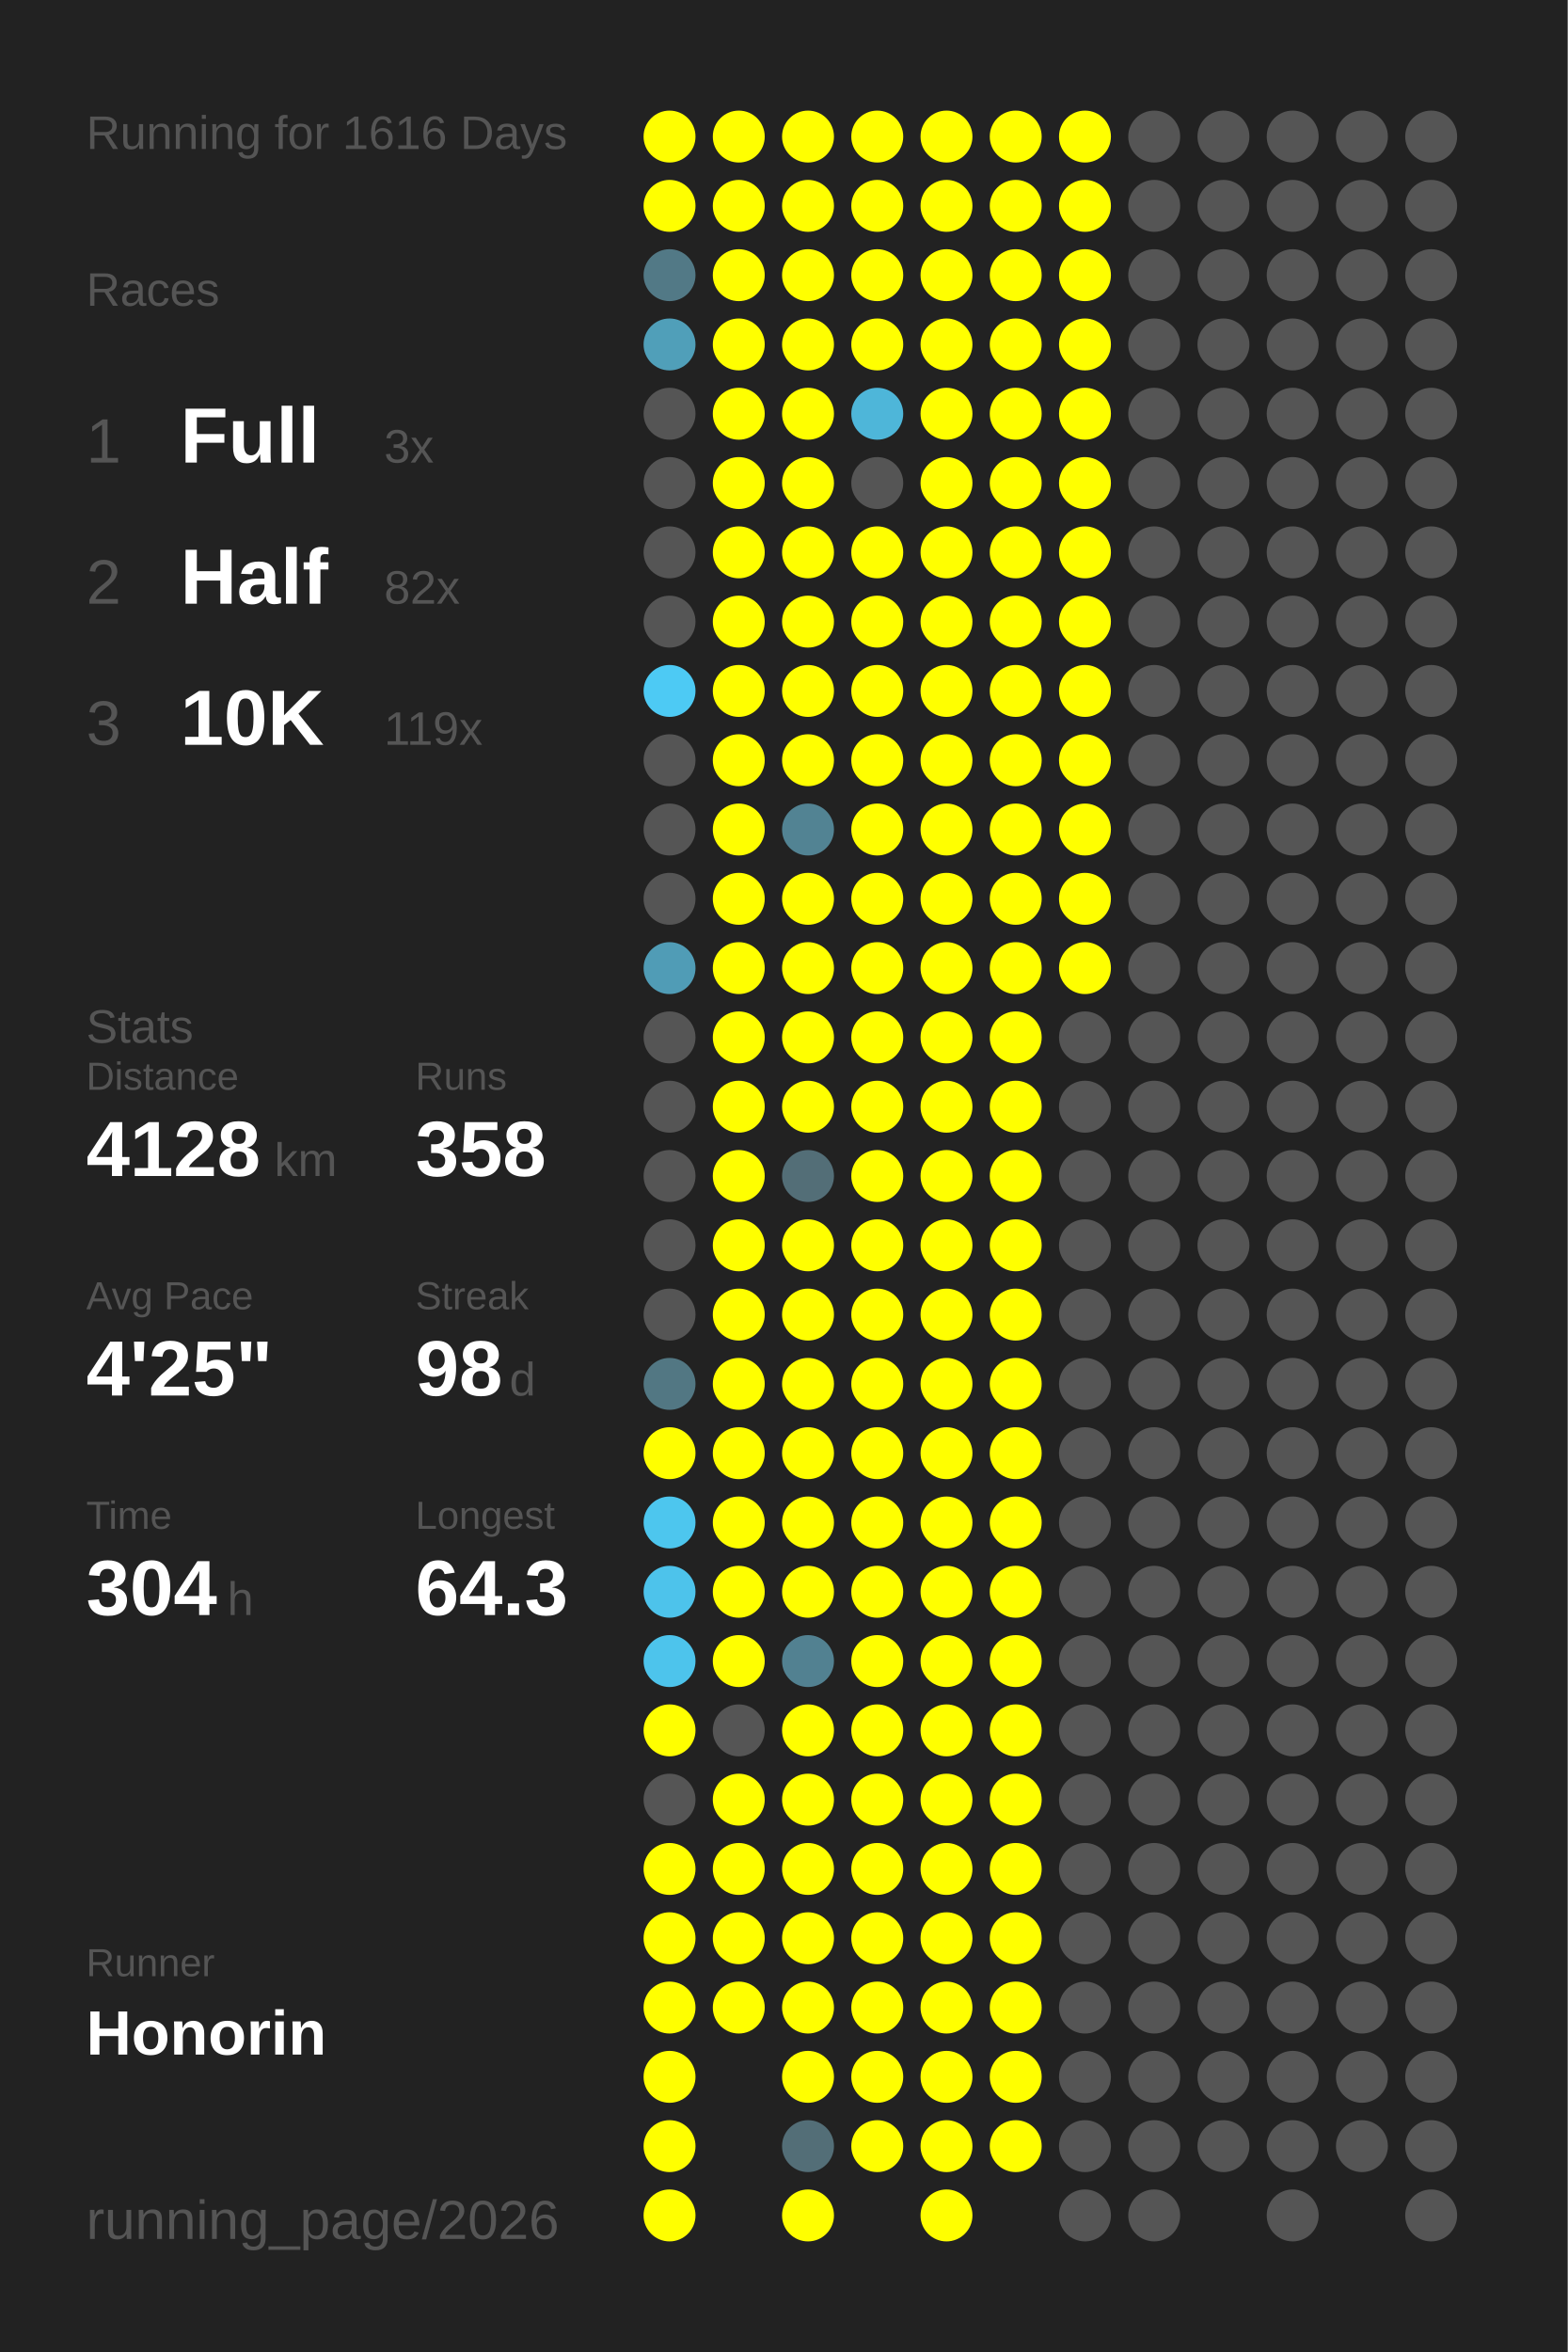
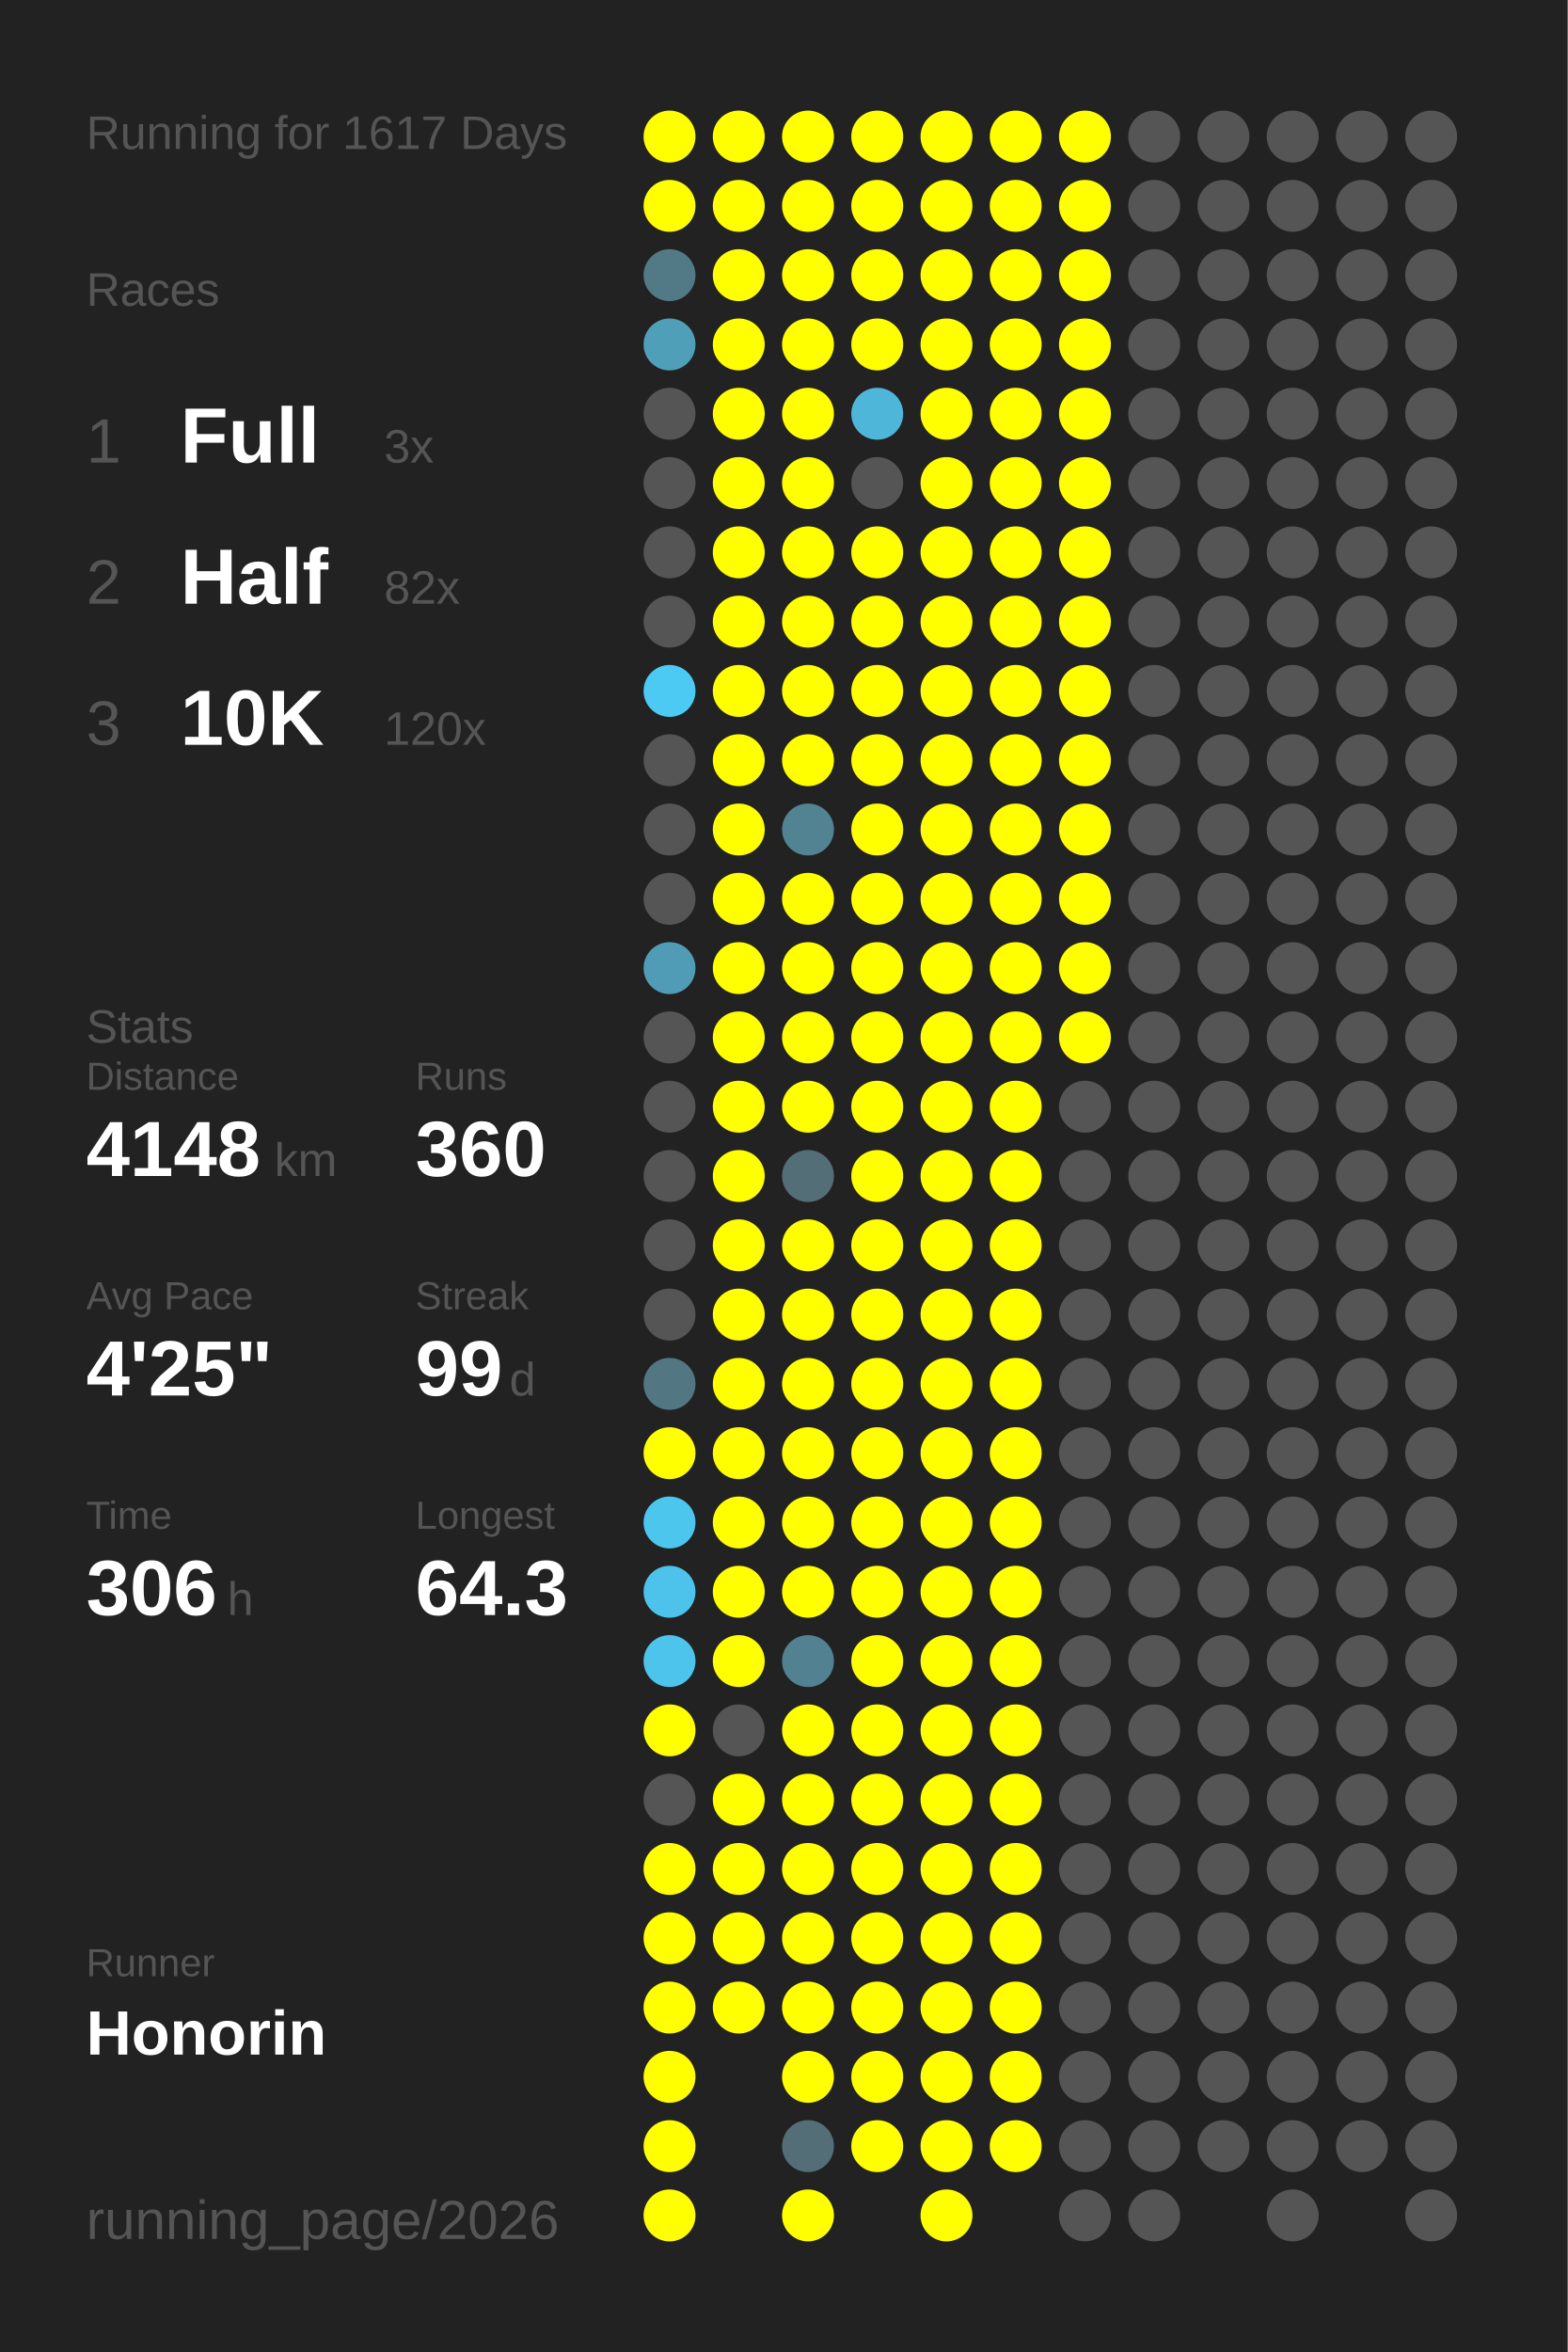
<svg xmlns="http://www.w3.org/2000/svg" baseProfile="full" height="300mm" version="1.1" viewBox="0,0,200,300" width="200mm">
  <defs />
  <rect fill="#222222" height="300" width="200" x="0" y="0" />
-   <text fill="#555555" style="font-size:6px; font-family:Arial;" x="11" y="19">Running for 1616 Days</text>
+   <text fill="#555555" style="font-size:6px; font-family:Arial;" x="11" y="19">Running for 1617 Days</text>
  <text fill="#555555" style="font-size:6px; font-family:Arial;" x="11" y="39">Races</text>
  <text fill="#555555" style="font-size:8px; font-family:Arial;" x="11" y="59">1</text>
  <text fill="#FFFFFF" style="font-size:10px; font-family:Arial; font-weight:bold;" x="23" y="59">Full</text>
  <text fill="#555555" style="font-size:6px; font-family:Arial;" x="49" y="59">3x</text>
  <text fill="#555555" style="font-size:8px; font-family:Arial;" x="11" y="77">2</text>
  <text fill="#FFFFFF" style="font-size:10px; font-family:Arial; font-weight:bold;" x="23" y="77">Half</text>
  <text fill="#555555" style="font-size:6px; font-family:Arial;" x="49" y="77">82x</text>
  <text fill="#555555" style="font-size:8px; font-family:Arial;" x="11" y="95">3</text>
  <text fill="#FFFFFF" style="font-size:10px; font-family:Arial; font-weight:bold;" x="23" y="95">10K</text>
-   <text fill="#555555" style="font-size:6px; font-family:Arial;" x="49" y="95">119x</text>
+   <text fill="#555555" style="font-size:6px; font-family:Arial;" x="49" y="95">120x</text>
  <text fill="#555555" style="font-size:6px; font-family:Arial;" x="11" y="133">Stats</text>
  <text fill="#555555" style="font-size:5px; font-family:Arial;" x="11" y="139">Distance</text>
-   <text fill="#FFFFFF" style="font-size:10px; font-family:Arial; font-weight:bold;" x="11" y="150">4128</text>
+   <text fill="#FFFFFF" style="font-size:10px; font-family:Arial; font-weight:bold;" x="11" y="150">4148</text>
  <text fill="#555555" style="font-size:6px; font-family:Arial;" x="35" y="150">km</text>
  <text fill="#555555" style="font-size:5px; font-family:Arial;" x="53" y="139">Runs</text>
-   <text fill="#FFFFFF" style="font-size:10px; font-family:Arial; font-weight:bold;" x="53" y="150">358</text>
+   <text fill="#FFFFFF" style="font-size:10px; font-family:Arial; font-weight:bold;" x="53" y="150">360</text>
  <text fill="#555555" style="font-size:5px; font-family:Arial;" x="11" y="167">Avg Pace</text>
  <text fill="#FFFFFF" style="font-size:10px; font-family:Arial; font-weight:bold;" x="11" y="178">4'25"</text>
  <text fill="#555555" style="font-size:5px; font-family:Arial;" x="53" y="167">Streak</text>
-   <text fill="#FFFFFF" style="font-size:10px; font-family:Arial; font-weight:bold;" x="53" y="178">98</text>
+   <text fill="#FFFFFF" style="font-size:10px; font-family:Arial; font-weight:bold;" x="53" y="178">99</text>
  <text fill="#555555" style="font-size:6px; font-family:Arial;" x="65" y="178">d</text>
  <text fill="#555555" style="font-size:5px; font-family:Arial;" x="11" y="195">Time</text>
-   <text fill="#FFFFFF" style="font-size:10px; font-family:Arial; font-weight:bold;" x="11" y="206">304</text>
+   <text fill="#FFFFFF" style="font-size:10px; font-family:Arial; font-weight:bold;" x="11" y="206">306</text>
  <text fill="#555555" style="font-size:6px; font-family:Arial;" x="29" y="206">h</text>
  <text fill="#555555" style="font-size:5px; font-family:Arial;" x="53" y="195">Longest</text>
  <text fill="#FFFFFF" style="font-size:10px; font-family:Arial; font-weight:bold;" x="53" y="206">64.3</text>
  <text fill="#555555" style="font-size:5px; font-family:Arial;" x="11" y="252.065">Runner</text>
  <text fill="#FFFFFF" style="font-size:8px; font-family:Arial; font-weight:bold;" x="11" y="262.065">Honorin</text>
  <text fill="#555555" style="font-size:7px; font-family:Arial;" x="11" y="285.581">running_page/2026</text>
  <circle cx="85.417" cy="17.419" fill="#FFFF00" r="3.312" />
  <circle cx="85.417" cy="26.258" fill="#FFFF00" r="3.312" />
  <circle cx="85.417" cy="35.097" fill="#527986" r="3.312" />
  <circle cx="85.417" cy="43.935" fill="#509fb9" r="3.312" />
  <circle cx="85.417" cy="52.774" fill="#555555" r="3.312" />
  <circle cx="85.417" cy="61.613" fill="#555555" r="3.312" />
  <circle cx="85.417" cy="70.452" fill="#555555" r="3.312" />
  <circle cx="85.417" cy="79.29" fill="#555555" r="3.312" />
  <circle cx="85.417" cy="88.129" fill="#4dcaf4" r="3.312" />
  <circle cx="85.417" cy="96.968" fill="#555555" r="3.312" />
  <circle cx="85.417" cy="105.806" fill="#555555" r="3.312" />
  <circle cx="85.417" cy="114.645" fill="#555555" r="3.312" />
  <circle cx="85.417" cy="123.484" fill="#509cb6" r="3.312" />
  <circle cx="85.417" cy="132.323" fill="#555555" r="3.312" />
  <circle cx="85.417" cy="141.161" fill="#555555" r="3.312" />
  <circle cx="85.417" cy="150" fill="#555555" r="3.312" />
  <circle cx="85.417" cy="158.839" fill="#555555" r="3.312" />
  <circle cx="85.417" cy="167.677" fill="#555555" r="3.312" />
  <circle cx="85.417" cy="176.516" fill="#527783" r="3.312" />
  <circle cx="85.417" cy="185.355" fill="#FFFF00" r="3.312" />
  <circle cx="85.417" cy="194.194" fill="#4dc6ee" r="3.312" />
  <circle cx="85.417" cy="203.032" fill="#4dc3eb" r="3.312" />
  <circle cx="85.417" cy="211.871" fill="#4dc4ec" r="3.312" />
  <circle cx="85.417" cy="220.71" fill="#FFFF00" r="3.312" />
  <circle cx="85.417" cy="229.548" fill="#555555" r="3.312" />
  <circle cx="85.417" cy="238.387" fill="#FFFF00" r="3.312" />
  <circle cx="85.417" cy="247.226" fill="#FFFF00" r="3.312" />
  <circle cx="85.417" cy="256.065" fill="#FFFF00" r="3.312" />
  <circle cx="85.417" cy="264.903" fill="#FFFF00" r="3.312" />
  <circle cx="85.417" cy="273.742" fill="#FFFF00" r="3.312" />
  <circle cx="85.417" cy="282.581" fill="#FFFF00" r="3.312" />
  <circle cx="94.25" cy="17.419" fill="#FFFF00" r="3.312" />
  <circle cx="94.25" cy="26.258" fill="#FFFF00" r="3.312" />
  <circle cx="94.25" cy="35.097" fill="#FFFF00" r="3.312" />
  <circle cx="94.25" cy="43.935" fill="#FFFF00" r="3.312" />
  <circle cx="94.25" cy="52.774" fill="#FFFF00" r="3.312" />
  <circle cx="94.25" cy="61.613" fill="#FFFF00" r="3.312" />
  <circle cx="94.25" cy="70.452" fill="#FFFF00" r="3.312" />
  <circle cx="94.25" cy="79.29" fill="#FFFF00" r="3.312" />
  <circle cx="94.25" cy="88.129" fill="#FFFF00" r="3.312" />
  <circle cx="94.25" cy="96.968" fill="#FFFF00" r="3.312" />
  <circle cx="94.25" cy="105.806" fill="#FFFF00" r="3.312" />
  <circle cx="94.25" cy="114.645" fill="#FFFF00" r="3.312" />
  <circle cx="94.25" cy="123.484" fill="#FFFF00" r="3.312" />
  <circle cx="94.25" cy="132.323" fill="#FFFF00" r="3.312" />
  <circle cx="94.25" cy="141.161" fill="#FFFF00" r="3.312" />
  <circle cx="94.25" cy="150" fill="#FFFF00" r="3.312" />
  <circle cx="94.25" cy="158.839" fill="#FFFF00" r="3.312" />
  <circle cx="94.25" cy="167.677" fill="#FFFF00" r="3.312" />
  <circle cx="94.25" cy="176.516" fill="#FFFF00" r="3.312" />
  <circle cx="94.25" cy="185.355" fill="#FFFF00" r="3.312" />
  <circle cx="94.25" cy="194.194" fill="#FFFF00" r="3.312" />
  <circle cx="94.25" cy="203.032" fill="#FFFF00" r="3.312" />
  <circle cx="94.25" cy="211.871" fill="#FFFF00" r="3.312" />
  <circle cx="94.25" cy="220.71" fill="#555555" r="3.312" />
  <circle cx="94.25" cy="229.548" fill="#FFFF00" r="3.312" />
  <circle cx="94.25" cy="238.387" fill="#FFFF00" r="3.312" />
  <circle cx="94.25" cy="247.226" fill="#FFFF00" r="3.312" />
  <circle cx="94.25" cy="256.065" fill="#FFFF00" r="3.312" />
  <circle cx="103.083" cy="17.419" fill="#FFFF00" r="3.312" />
  <circle cx="103.083" cy="26.258" fill="#FFFF00" r="3.312" />
  <circle cx="103.083" cy="35.097" fill="#FFFF00" r="3.312" />
  <circle cx="103.083" cy="43.935" fill="#FFFF00" r="3.312" />
  <circle cx="103.083" cy="52.774" fill="#FFFF00" r="3.312" />
  <circle cx="103.083" cy="61.613" fill="#FFFF00" r="3.312" />
  <circle cx="103.083" cy="70.452" fill="#FFFF00" r="3.312" />
  <circle cx="103.083" cy="79.29" fill="#FFFF00" r="3.312" />
  <circle cx="103.083" cy="88.129" fill="#FFFF00" r="3.312" />
  <circle cx="103.083" cy="96.968" fill="#FFFF00" r="3.312" />
  <circle cx="103.083" cy="105.806" fill="#528393" r="3.312" />
  <circle cx="103.083" cy="114.645" fill="#FFFF00" r="3.312" />
  <circle cx="103.083" cy="123.484" fill="#FFFF00" r="3.312" />
  <circle cx="103.083" cy="132.323" fill="#FFFF00" r="3.312" />
  <circle cx="103.083" cy="141.161" fill="#FFFF00" r="3.312" />
  <circle cx="103.083" cy="150" fill="#536e77" r="3.312" />
  <circle cx="103.083" cy="158.839" fill="#FFFF00" r="3.312" />
  <circle cx="103.083" cy="167.677" fill="#FFFF00" r="3.312" />
  <circle cx="103.083" cy="176.516" fill="#FFFF00" r="3.312" />
  <circle cx="103.083" cy="185.355" fill="#FFFF00" r="3.312" />
  <circle cx="103.083" cy="194.194" fill="#FFFF00" r="3.312" />
  <circle cx="103.083" cy="203.032" fill="#FFFF00" r="3.312" />
  <circle cx="103.083" cy="211.871" fill="#528191" r="3.312" />
  <circle cx="103.083" cy="220.71" fill="#FFFF00" r="3.312" />
  <circle cx="103.083" cy="229.548" fill="#FFFF00" r="3.312" />
  <circle cx="103.083" cy="238.387" fill="#FFFF00" r="3.312" />
  <circle cx="103.083" cy="247.226" fill="#FFFF00" r="3.312" />
  <circle cx="103.083" cy="256.065" fill="#FFFF00" r="3.312" />
  <circle cx="103.083" cy="264.903" fill="#FFFF00" r="3.312" />
  <circle cx="103.083" cy="273.742" fill="#536e77" r="3.312" />
  <circle cx="103.083" cy="282.581" fill="#FFFF00" r="3.312" />
  <circle cx="111.917" cy="17.419" fill="#FFFF00" r="3.312" />
  <circle cx="111.917" cy="26.258" fill="#FFFF00" r="3.312" />
  <circle cx="111.917" cy="35.097" fill="#FFFF00" r="3.312" />
  <circle cx="111.917" cy="43.935" fill="#FFFF00" r="3.312" />
  <circle cx="111.917" cy="52.774" fill="#4eb6d9" r="3.312" />
  <circle cx="111.917" cy="61.613" fill="#555555" r="3.312" />
  <circle cx="111.917" cy="70.452" fill="#FFFF00" r="3.312" />
  <circle cx="111.917" cy="79.29" fill="#FFFF00" r="3.312" />
  <circle cx="111.917" cy="88.129" fill="#FFFF00" r="3.312" />
  <circle cx="111.917" cy="96.968" fill="#FFFF00" r="3.312" />
  <circle cx="111.917" cy="105.806" fill="#FFFF00" r="3.312" />
  <circle cx="111.917" cy="114.645" fill="#FFFF00" r="3.312" />
  <circle cx="111.917" cy="123.484" fill="#FFFF00" r="3.312" />
  <circle cx="111.917" cy="132.323" fill="#FFFF00" r="3.312" />
  <circle cx="111.917" cy="141.161" fill="#FFFF00" r="3.312" />
  <circle cx="111.917" cy="150" fill="#FFFF00" r="3.312" />
  <circle cx="111.917" cy="158.839" fill="#FFFF00" r="3.312" />
  <circle cx="111.917" cy="167.677" fill="#FFFF00" r="3.312" />
  <circle cx="111.917" cy="176.516" fill="#FFFF00" r="3.312" />
  <circle cx="111.917" cy="185.355" fill="#FFFF00" r="3.312" />
  <circle cx="111.917" cy="194.194" fill="#FFFF00" r="3.312" />
  <circle cx="111.917" cy="203.032" fill="#FFFF00" r="3.312" />
  <circle cx="111.917" cy="211.871" fill="#FFFF00" r="3.312" />
  <circle cx="111.917" cy="220.71" fill="#FFFF00" r="3.312" />
  <circle cx="111.917" cy="229.548" fill="#FFFF00" r="3.312" />
  <circle cx="111.917" cy="238.387" fill="#FFFF00" r="3.312" />
  <circle cx="111.917" cy="247.226" fill="#FFFF00" r="3.312" />
  <circle cx="111.917" cy="256.065" fill="#FFFF00" r="3.312" />
  <circle cx="111.917" cy="264.903" fill="#FFFF00" r="3.312" />
  <circle cx="111.917" cy="273.742" fill="#FFFF00" r="3.312" />
  <circle cx="120.75" cy="17.419" fill="#FFFF00" r="3.312" />
  <circle cx="120.75" cy="26.258" fill="#FFFF00" r="3.312" />
  <circle cx="120.75" cy="35.097" fill="#FFFF00" r="3.312" />
  <circle cx="120.75" cy="43.935" fill="#FFFF00" r="3.312" />
  <circle cx="120.75" cy="52.774" fill="#FFFF00" r="3.312" />
  <circle cx="120.75" cy="61.613" fill="#FFFF00" r="3.312" />
  <circle cx="120.75" cy="70.452" fill="#FFFF00" r="3.312" />
  <circle cx="120.75" cy="79.29" fill="#FFFF00" r="3.312" />
  <circle cx="120.75" cy="88.129" fill="#FFFF00" r="3.312" />
  <circle cx="120.75" cy="96.968" fill="#FFFF00" r="3.312" />
  <circle cx="120.75" cy="105.806" fill="#FFFF00" r="3.312" />
  <circle cx="120.75" cy="114.645" fill="#FFFF00" r="3.312" />
  <circle cx="120.75" cy="123.484" fill="#FFFF00" r="3.312" />
  <circle cx="120.75" cy="132.323" fill="#FFFF00" r="3.312" />
  <circle cx="120.75" cy="141.161" fill="#FFFF00" r="3.312" />
  <circle cx="120.75" cy="150" fill="#FFFF00" r="3.312" />
  <circle cx="120.75" cy="158.839" fill="#FFFF00" r="3.312" />
  <circle cx="120.75" cy="167.677" fill="#FFFF00" r="3.312" />
  <circle cx="120.75" cy="176.516" fill="#FFFF00" r="3.312" />
  <circle cx="120.75" cy="185.355" fill="#FFFF00" r="3.312" />
  <circle cx="120.75" cy="194.194" fill="#FFFF00" r="3.312" />
  <circle cx="120.75" cy="203.032" fill="#FFFF00" r="3.312" />
  <circle cx="120.75" cy="211.871" fill="#FFFF00" r="3.312" />
  <circle cx="120.75" cy="220.71" fill="#FFFF00" r="3.312" />
  <circle cx="120.75" cy="229.548" fill="#FFFF00" r="3.312" />
  <circle cx="120.75" cy="238.387" fill="#FFFF00" r="3.312" />
  <circle cx="120.75" cy="247.226" fill="#FFFF00" r="3.312" />
  <circle cx="120.75" cy="256.065" fill="#FFFF00" r="3.312" />
  <circle cx="120.75" cy="264.903" fill="#FFFF00" r="3.312" />
  <circle cx="120.75" cy="273.742" fill="#FFFF00" r="3.312" />
  <circle cx="120.75" cy="282.581" fill="#FFFF00" r="3.312" />
  <circle cx="129.583" cy="17.419" fill="#FFFF00" r="3.312" />
  <circle cx="129.583" cy="26.258" fill="#FFFF00" r="3.312" />
  <circle cx="129.583" cy="35.097" fill="#FFFF00" r="3.312" />
  <circle cx="129.583" cy="43.935" fill="#FFFF00" r="3.312" />
  <circle cx="129.583" cy="52.774" fill="#FFFF00" r="3.312" />
  <circle cx="129.583" cy="61.613" fill="#FFFF00" r="3.312" />
  <circle cx="129.583" cy="70.452" fill="#FFFF00" r="3.312" />
  <circle cx="129.583" cy="79.29" fill="#FFFF00" r="3.312" />
  <circle cx="129.583" cy="88.129" fill="#FFFF00" r="3.312" />
  <circle cx="129.583" cy="96.968" fill="#FFFF00" r="3.312" />
  <circle cx="129.583" cy="105.806" fill="#FFFF00" r="3.312" />
  <circle cx="129.583" cy="114.645" fill="#FFFF00" r="3.312" />
  <circle cx="129.583" cy="123.484" fill="#FFFF00" r="3.312" />
  <circle cx="129.583" cy="132.323" fill="#FFFF00" r="3.312" />
  <circle cx="129.583" cy="141.161" fill="#FFFF00" r="3.312" />
  <circle cx="129.583" cy="150" fill="#FFFF00" r="3.312" />
  <circle cx="129.583" cy="158.839" fill="#FFFF00" r="3.312" />
  <circle cx="129.583" cy="167.677" fill="#FFFF00" r="3.312" />
  <circle cx="129.583" cy="176.516" fill="#FFFF00" r="3.312" />
  <circle cx="129.583" cy="185.355" fill="#FFFF00" r="3.312" />
  <circle cx="129.583" cy="194.194" fill="#FFFF00" r="3.312" />
  <circle cx="129.583" cy="203.032" fill="#FFFF00" r="3.312" />
  <circle cx="129.583" cy="211.871" fill="#FFFF00" r="3.312" />
  <circle cx="129.583" cy="220.71" fill="#FFFF00" r="3.312" />
  <circle cx="129.583" cy="229.548" fill="#FFFF00" r="3.312" />
  <circle cx="129.583" cy="238.387" fill="#FFFF00" r="3.312" />
  <circle cx="129.583" cy="247.226" fill="#FFFF00" r="3.312" />
  <circle cx="129.583" cy="256.065" fill="#FFFF00" r="3.312" />
  <circle cx="129.583" cy="264.903" fill="#FFFF00" r="3.312" />
  <circle cx="129.583" cy="273.742" fill="#FFFF00" r="3.312" />
  <circle cx="138.417" cy="17.419" fill="#FFFF00" r="3.312" />
  <circle cx="138.417" cy="26.258" fill="#FFFF00" r="3.312" />
  <circle cx="138.417" cy="35.097" fill="#FFFF00" r="3.312" />
  <circle cx="138.417" cy="43.935" fill="#FFFF00" r="3.312" />
  <circle cx="138.417" cy="52.774" fill="#FFFF00" r="3.312" />
  <circle cx="138.417" cy="61.613" fill="#FFFF00" r="3.312" />
  <circle cx="138.417" cy="70.452" fill="#FFFF00" r="3.312" />
  <circle cx="138.417" cy="79.29" fill="#FFFF00" r="3.312" />
  <circle cx="138.417" cy="88.129" fill="#FFFF00" r="3.312" />
  <circle cx="138.417" cy="96.968" fill="#FFFF00" r="3.312" />
  <circle cx="138.417" cy="105.806" fill="#FFFF00" r="3.312" />
  <circle cx="138.417" cy="114.645" fill="#FFFF00" r="3.312" />
  <circle cx="138.417" cy="123.484" fill="#FFFF00" r="3.312" />
-   <circle cx="138.417" cy="132.323" fill="#555555" r="3.312" />
+   <circle cx="138.417" cy="132.323" fill="#FFFF00" r="3.312" />
  <circle cx="138.417" cy="141.161" fill="#555555" r="3.312" />
  <circle cx="138.417" cy="150" fill="#555555" r="3.312" />
  <circle cx="138.417" cy="158.839" fill="#555555" r="3.312" />
  <circle cx="138.417" cy="167.677" fill="#555555" r="3.312" />
  <circle cx="138.417" cy="176.516" fill="#555555" r="3.312" />
  <circle cx="138.417" cy="185.355" fill="#555555" r="3.312" />
  <circle cx="138.417" cy="194.194" fill="#555555" r="3.312" />
  <circle cx="138.417" cy="203.032" fill="#555555" r="3.312" />
  <circle cx="138.417" cy="211.871" fill="#555555" r="3.312" />
  <circle cx="138.417" cy="220.71" fill="#555555" r="3.312" />
  <circle cx="138.417" cy="229.548" fill="#555555" r="3.312" />
  <circle cx="138.417" cy="238.387" fill="#555555" r="3.312" />
  <circle cx="138.417" cy="247.226" fill="#555555" r="3.312" />
  <circle cx="138.417" cy="256.065" fill="#555555" r="3.312" />
  <circle cx="138.417" cy="264.903" fill="#555555" r="3.312" />
  <circle cx="138.417" cy="273.742" fill="#555555" r="3.312" />
  <circle cx="138.417" cy="282.581" fill="#555555" r="3.312" />
  <circle cx="147.25" cy="17.419" fill="#555555" r="3.312" />
  <circle cx="147.25" cy="26.258" fill="#555555" r="3.312" />
  <circle cx="147.25" cy="35.097" fill="#555555" r="3.312" />
  <circle cx="147.25" cy="43.935" fill="#555555" r="3.312" />
  <circle cx="147.25" cy="52.774" fill="#555555" r="3.312" />
  <circle cx="147.25" cy="61.613" fill="#555555" r="3.312" />
  <circle cx="147.25" cy="70.452" fill="#555555" r="3.312" />
  <circle cx="147.25" cy="79.29" fill="#555555" r="3.312" />
  <circle cx="147.25" cy="88.129" fill="#555555" r="3.312" />
  <circle cx="147.25" cy="96.968" fill="#555555" r="3.312" />
  <circle cx="147.25" cy="105.806" fill="#555555" r="3.312" />
  <circle cx="147.25" cy="114.645" fill="#555555" r="3.312" />
  <circle cx="147.25" cy="123.484" fill="#555555" r="3.312" />
  <circle cx="147.25" cy="132.323" fill="#555555" r="3.312" />
  <circle cx="147.25" cy="141.161" fill="#555555" r="3.312" />
  <circle cx="147.25" cy="150" fill="#555555" r="3.312" />
  <circle cx="147.25" cy="158.839" fill="#555555" r="3.312" />
  <circle cx="147.25" cy="167.677" fill="#555555" r="3.312" />
  <circle cx="147.25" cy="176.516" fill="#555555" r="3.312" />
  <circle cx="147.25" cy="185.355" fill="#555555" r="3.312" />
  <circle cx="147.25" cy="194.194" fill="#555555" r="3.312" />
  <circle cx="147.25" cy="203.032" fill="#555555" r="3.312" />
  <circle cx="147.25" cy="211.871" fill="#555555" r="3.312" />
  <circle cx="147.25" cy="220.71" fill="#555555" r="3.312" />
  <circle cx="147.25" cy="229.548" fill="#555555" r="3.312" />
  <circle cx="147.25" cy="238.387" fill="#555555" r="3.312" />
  <circle cx="147.25" cy="247.226" fill="#555555" r="3.312" />
  <circle cx="147.25" cy="256.065" fill="#555555" r="3.312" />
  <circle cx="147.25" cy="264.903" fill="#555555" r="3.312" />
  <circle cx="147.25" cy="273.742" fill="#555555" r="3.312" />
  <circle cx="147.25" cy="282.581" fill="#555555" r="3.312" />
  <circle cx="156.083" cy="17.419" fill="#555555" r="3.312" />
  <circle cx="156.083" cy="26.258" fill="#555555" r="3.312" />
  <circle cx="156.083" cy="35.097" fill="#555555" r="3.312" />
  <circle cx="156.083" cy="43.935" fill="#555555" r="3.312" />
  <circle cx="156.083" cy="52.774" fill="#555555" r="3.312" />
  <circle cx="156.083" cy="61.613" fill="#555555" r="3.312" />
  <circle cx="156.083" cy="70.452" fill="#555555" r="3.312" />
  <circle cx="156.083" cy="79.29" fill="#555555" r="3.312" />
  <circle cx="156.083" cy="88.129" fill="#555555" r="3.312" />
  <circle cx="156.083" cy="96.968" fill="#555555" r="3.312" />
  <circle cx="156.083" cy="105.806" fill="#555555" r="3.312" />
  <circle cx="156.083" cy="114.645" fill="#555555" r="3.312" />
  <circle cx="156.083" cy="123.484" fill="#555555" r="3.312" />
  <circle cx="156.083" cy="132.323" fill="#555555" r="3.312" />
  <circle cx="156.083" cy="141.161" fill="#555555" r="3.312" />
  <circle cx="156.083" cy="150" fill="#555555" r="3.312" />
  <circle cx="156.083" cy="158.839" fill="#555555" r="3.312" />
  <circle cx="156.083" cy="167.677" fill="#555555" r="3.312" />
  <circle cx="156.083" cy="176.516" fill="#555555" r="3.312" />
  <circle cx="156.083" cy="185.355" fill="#555555" r="3.312" />
  <circle cx="156.083" cy="194.194" fill="#555555" r="3.312" />
  <circle cx="156.083" cy="203.032" fill="#555555" r="3.312" />
  <circle cx="156.083" cy="211.871" fill="#555555" r="3.312" />
  <circle cx="156.083" cy="220.71" fill="#555555" r="3.312" />
  <circle cx="156.083" cy="229.548" fill="#555555" r="3.312" />
  <circle cx="156.083" cy="238.387" fill="#555555" r="3.312" />
  <circle cx="156.083" cy="247.226" fill="#555555" r="3.312" />
  <circle cx="156.083" cy="256.065" fill="#555555" r="3.312" />
  <circle cx="156.083" cy="264.903" fill="#555555" r="3.312" />
  <circle cx="156.083" cy="273.742" fill="#555555" r="3.312" />
  <circle cx="164.917" cy="17.419" fill="#555555" r="3.312" />
  <circle cx="164.917" cy="26.258" fill="#555555" r="3.312" />
  <circle cx="164.917" cy="35.097" fill="#555555" r="3.312" />
  <circle cx="164.917" cy="43.935" fill="#555555" r="3.312" />
  <circle cx="164.917" cy="52.774" fill="#555555" r="3.312" />
  <circle cx="164.917" cy="61.613" fill="#555555" r="3.312" />
  <circle cx="164.917" cy="70.452" fill="#555555" r="3.312" />
  <circle cx="164.917" cy="79.29" fill="#555555" r="3.312" />
  <circle cx="164.917" cy="88.129" fill="#555555" r="3.312" />
  <circle cx="164.917" cy="96.968" fill="#555555" r="3.312" />
  <circle cx="164.917" cy="105.806" fill="#555555" r="3.312" />
  <circle cx="164.917" cy="114.645" fill="#555555" r="3.312" />
  <circle cx="164.917" cy="123.484" fill="#555555" r="3.312" />
  <circle cx="164.917" cy="132.323" fill="#555555" r="3.312" />
  <circle cx="164.917" cy="141.161" fill="#555555" r="3.312" />
  <circle cx="164.917" cy="150" fill="#555555" r="3.312" />
  <circle cx="164.917" cy="158.839" fill="#555555" r="3.312" />
  <circle cx="164.917" cy="167.677" fill="#555555" r="3.312" />
  <circle cx="164.917" cy="176.516" fill="#555555" r="3.312" />
  <circle cx="164.917" cy="185.355" fill="#555555" r="3.312" />
  <circle cx="164.917" cy="194.194" fill="#555555" r="3.312" />
  <circle cx="164.917" cy="203.032" fill="#555555" r="3.312" />
  <circle cx="164.917" cy="211.871" fill="#555555" r="3.312" />
  <circle cx="164.917" cy="220.71" fill="#555555" r="3.312" />
  <circle cx="164.917" cy="229.548" fill="#555555" r="3.312" />
  <circle cx="164.917" cy="238.387" fill="#555555" r="3.312" />
  <circle cx="164.917" cy="247.226" fill="#555555" r="3.312" />
  <circle cx="164.917" cy="256.065" fill="#555555" r="3.312" />
  <circle cx="164.917" cy="264.903" fill="#555555" r="3.312" />
  <circle cx="164.917" cy="273.742" fill="#555555" r="3.312" />
  <circle cx="164.917" cy="282.581" fill="#555555" r="3.312" />
  <circle cx="173.75" cy="17.419" fill="#555555" r="3.312" />
  <circle cx="173.75" cy="26.258" fill="#555555" r="3.312" />
  <circle cx="173.75" cy="35.097" fill="#555555" r="3.312" />
  <circle cx="173.75" cy="43.935" fill="#555555" r="3.312" />
  <circle cx="173.75" cy="52.774" fill="#555555" r="3.312" />
  <circle cx="173.75" cy="61.613" fill="#555555" r="3.312" />
  <circle cx="173.75" cy="70.452" fill="#555555" r="3.312" />
  <circle cx="173.75" cy="79.29" fill="#555555" r="3.312" />
  <circle cx="173.75" cy="88.129" fill="#555555" r="3.312" />
  <circle cx="173.75" cy="96.968" fill="#555555" r="3.312" />
  <circle cx="173.75" cy="105.806" fill="#555555" r="3.312" />
  <circle cx="173.75" cy="114.645" fill="#555555" r="3.312" />
  <circle cx="173.75" cy="123.484" fill="#555555" r="3.312" />
  <circle cx="173.75" cy="132.323" fill="#555555" r="3.312" />
  <circle cx="173.75" cy="141.161" fill="#555555" r="3.312" />
  <circle cx="173.75" cy="150" fill="#555555" r="3.312" />
  <circle cx="173.75" cy="158.839" fill="#555555" r="3.312" />
  <circle cx="173.75" cy="167.677" fill="#555555" r="3.312" />
  <circle cx="173.75" cy="176.516" fill="#555555" r="3.312" />
  <circle cx="173.75" cy="185.355" fill="#555555" r="3.312" />
  <circle cx="173.75" cy="194.194" fill="#555555" r="3.312" />
  <circle cx="173.75" cy="203.032" fill="#555555" r="3.312" />
  <circle cx="173.75" cy="211.871" fill="#555555" r="3.312" />
  <circle cx="173.75" cy="220.71" fill="#555555" r="3.312" />
  <circle cx="173.75" cy="229.548" fill="#555555" r="3.312" />
  <circle cx="173.75" cy="238.387" fill="#555555" r="3.312" />
  <circle cx="173.75" cy="247.226" fill="#555555" r="3.312" />
  <circle cx="173.75" cy="256.065" fill="#555555" r="3.312" />
  <circle cx="173.75" cy="264.903" fill="#555555" r="3.312" />
  <circle cx="173.75" cy="273.742" fill="#555555" r="3.312" />
  <circle cx="182.583" cy="17.419" fill="#555555" r="3.312" />
  <circle cx="182.583" cy="26.258" fill="#555555" r="3.312" />
  <circle cx="182.583" cy="35.097" fill="#555555" r="3.312" />
  <circle cx="182.583" cy="43.935" fill="#555555" r="3.312" />
  <circle cx="182.583" cy="52.774" fill="#555555" r="3.312" />
  <circle cx="182.583" cy="61.613" fill="#555555" r="3.312" />
  <circle cx="182.583" cy="70.452" fill="#555555" r="3.312" />
  <circle cx="182.583" cy="79.29" fill="#555555" r="3.312" />
  <circle cx="182.583" cy="88.129" fill="#555555" r="3.312" />
  <circle cx="182.583" cy="96.968" fill="#555555" r="3.312" />
  <circle cx="182.583" cy="105.806" fill="#555555" r="3.312" />
  <circle cx="182.583" cy="114.645" fill="#555555" r="3.312" />
  <circle cx="182.583" cy="123.484" fill="#555555" r="3.312" />
  <circle cx="182.583" cy="132.323" fill="#555555" r="3.312" />
  <circle cx="182.583" cy="141.161" fill="#555555" r="3.312" />
  <circle cx="182.583" cy="150" fill="#555555" r="3.312" />
  <circle cx="182.583" cy="158.839" fill="#555555" r="3.312" />
  <circle cx="182.583" cy="167.677" fill="#555555" r="3.312" />
  <circle cx="182.583" cy="176.516" fill="#555555" r="3.312" />
  <circle cx="182.583" cy="185.355" fill="#555555" r="3.312" />
  <circle cx="182.583" cy="194.194" fill="#555555" r="3.312" />
  <circle cx="182.583" cy="203.032" fill="#555555" r="3.312" />
  <circle cx="182.583" cy="211.871" fill="#555555" r="3.312" />
  <circle cx="182.583" cy="220.71" fill="#555555" r="3.312" />
  <circle cx="182.583" cy="229.548" fill="#555555" r="3.312" />
  <circle cx="182.583" cy="238.387" fill="#555555" r="3.312" />
  <circle cx="182.583" cy="247.226" fill="#555555" r="3.312" />
  <circle cx="182.583" cy="256.065" fill="#555555" r="3.312" />
  <circle cx="182.583" cy="264.903" fill="#555555" r="3.312" />
  <circle cx="182.583" cy="273.742" fill="#555555" r="3.312" />
  <circle cx="182.583" cy="282.581" fill="#555555" r="3.312" />
</svg>
